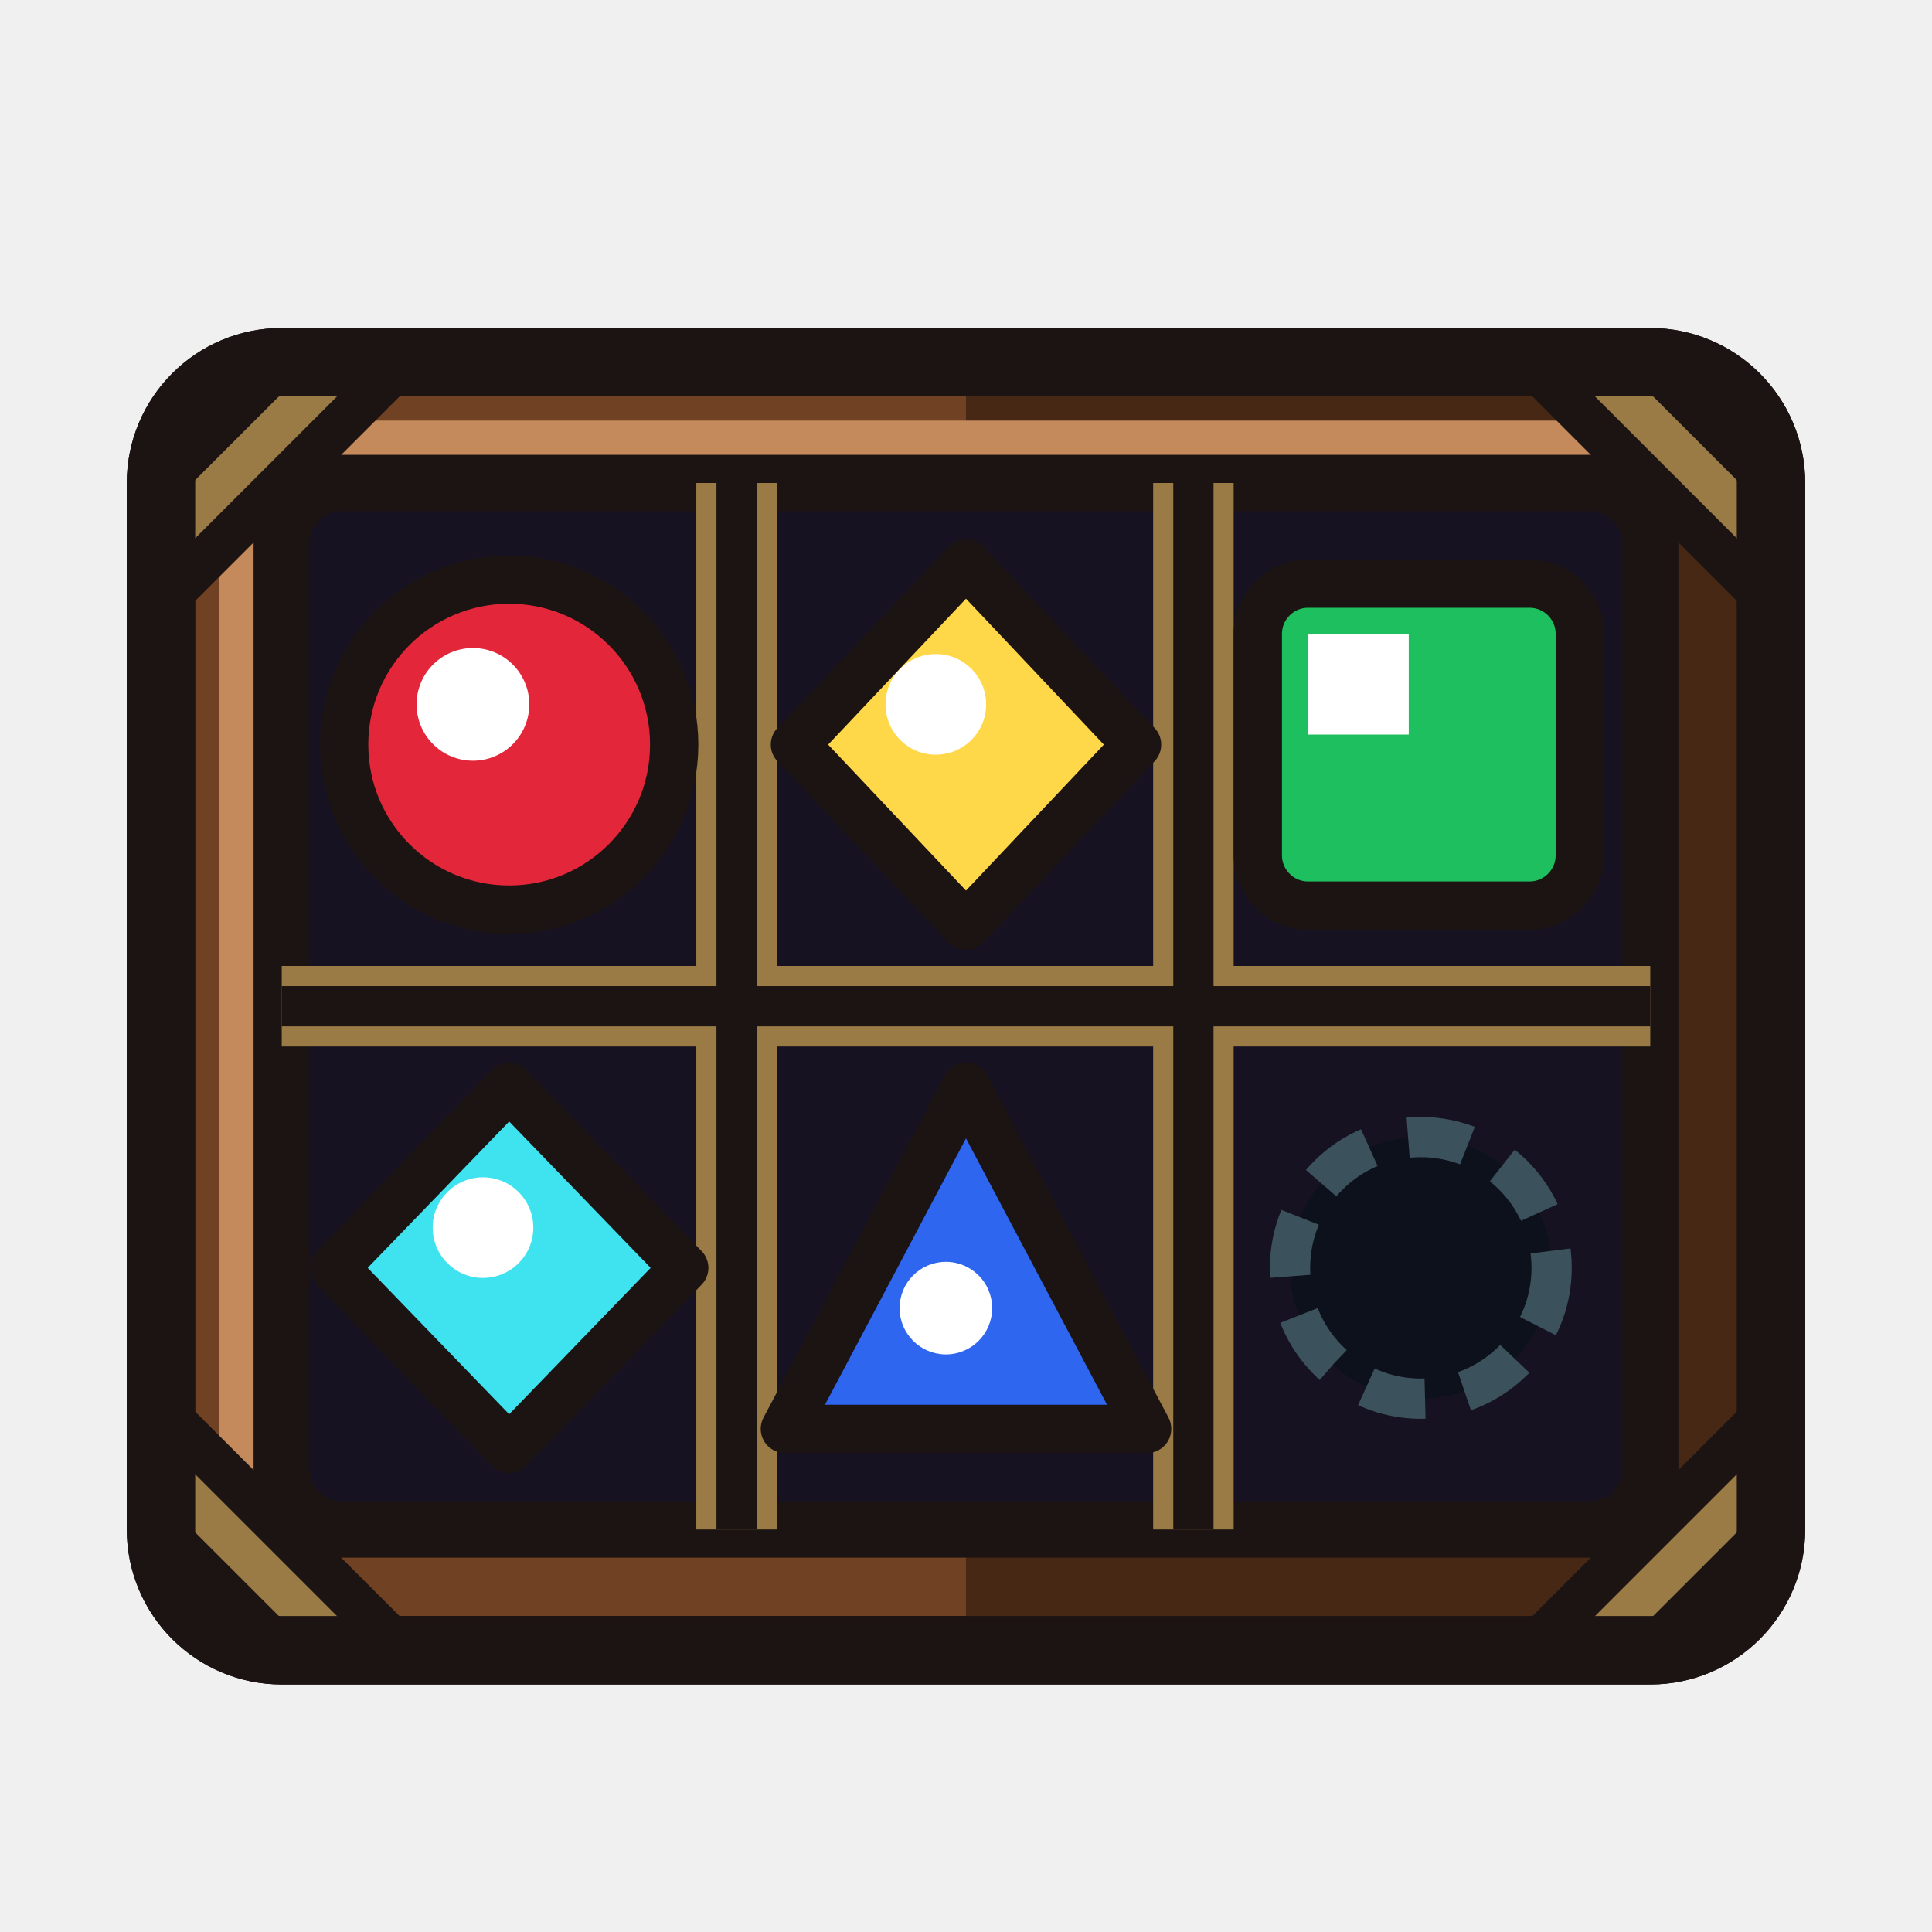
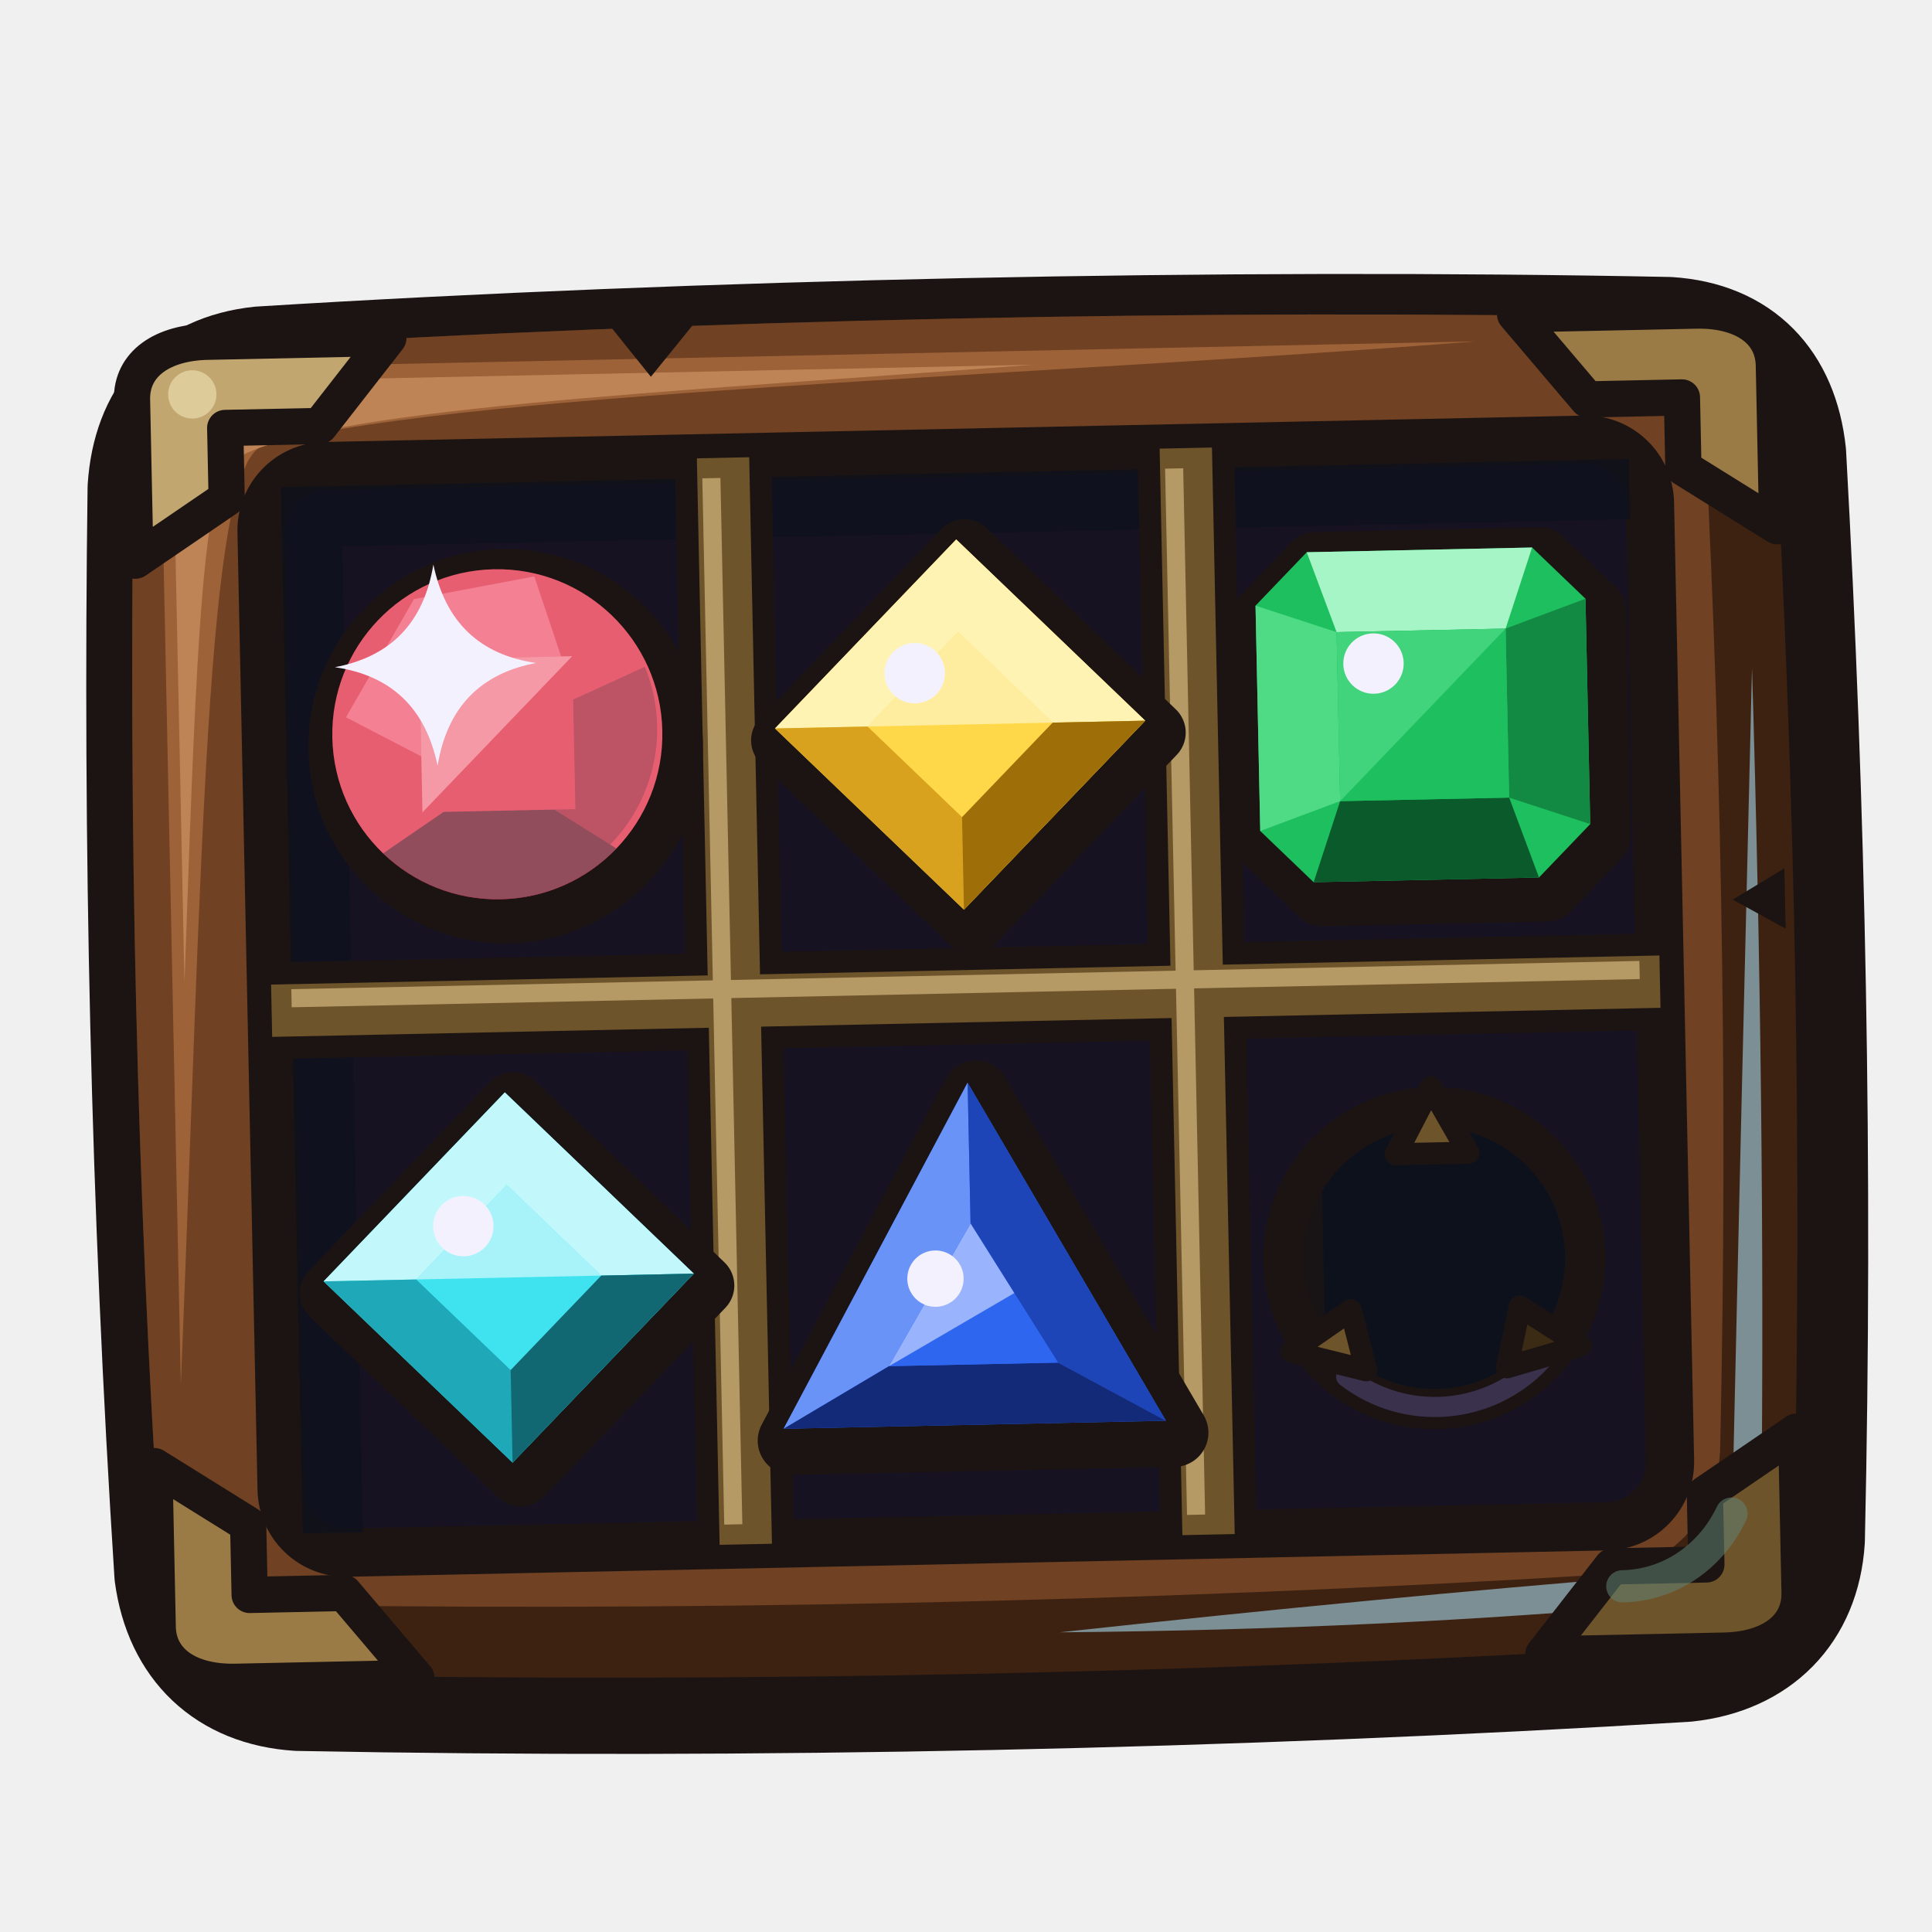
<svg xmlns="http://www.w3.org/2000/svg" class="svg-relic_rainbow" viewBox="0 0 96 96" width="96" height="96">
+   <style>
+ .svg-relic_rainbow g { transform-box: view-box; }
+ .svg-relic_rainbow .box { transform-origin: 48px 50px; }
+ .svg-relic_rainbow .gl2,
+ .svg-relic_rainbow .gl3,
+ .svg-relic_rainbow .gl4,
+ .svg-relic_rainbow .gl5 { opacity: 0; }
+ 
+ /* 待机 3000：五颗宝石依次微微亮一下（0、500、1000、1500、2000 各一颗），空格不动；盒子在 1500 极轻呼吸 */
+ @keyframes svg-relic_rainbow-idle-box {
+   0% { transform: translate(0px,0px) rotate(0deg) scale(1,1); animation-timing-function: ease-in-out; }
+   16.67% { transform: translate(0px,-0.3px) rotate(0.3deg) scale(1,1); animation-timing-function: ease-in-out; }
+   33.33% { transform: translate(0px,-0.7px) rotate(0.7deg) scale(1,1); animation-timing-function: ease-in-out; }
+   50% { transform: translate(0px,-1px) rotate(1deg) scale(1,1); animation-timing-function: ease-in-out; }
+   66.67% { transform: translate(0px,-0.7px) rotate(0.7deg) scale(1,1); animation-timing-function: ease-in-out; }
+   100% { transform: translate(0px,0px) rotate(0deg) scale(1,1); }
+ }
+ .svg-relic_rainbow:not([data-anim]) .box,
+ .svg-relic_rainbow[data-anim="idle"] .box { animation: svg-relic_rainbow-idle-box 3s infinite; }
+ 
+ @keyframes svg-relic_rainbow-idle-g1 {
+   0% { opacity: 1; animation-timing-function: ease-in-out; }
+   16.67% { opacity: 0; animation-timing-function: linear; }
+   33.33% { opacity: 0; animation-timing-function: linear; }
+   50% { opacity: 0; animation-timing-function: linear; }
+   66.67% { opacity: 0; animation-timing-function: ease-in-out; }
+   100% { opacity: 1; }
+ }
+ .svg-relic_rainbow:not([data-anim]) .gl1,
+ .svg-relic_rainbow[data-anim="idle"] .gl1 { animation: svg-relic_rainbow-idle-g1 3s infinite; }
+ 
+ @keyframes svg-relic_rainbow-idle-g2 {
+   0% { opacity: 0; animation-timing-function: ease-in-out; }
+   16.67% { opacity: 1; animation-timing-function: ease-in-out; }
+   33.33% { opacity: 0; animation-timing-function: linear; }
+   50% { opacity: 0; animation-timing-function: linear; }
+   66.67% { opacity: 0; animation-timing-function: linear; }
+   100% { opacity: 0; }
+ }
+ .svg-relic_rainbow:not([data-anim]) .gl2,
+ .svg-relic_rainbow[data-anim="idle"] .gl2 { animation: svg-relic_rainbow-idle-g2 3s infinite; }
+ 
+ @keyframes svg-relic_rainbow-idle-g3 {
+   0% { opacity: 0; animation-timing-function: linear; }
+   16.67% { opacity: 0; animation-timing-function: ease-in-out; }
+   33.33% { opacity: 1; animation-timing-function: ease-in-out; }
+   50% { opacity: 0; animation-timing-function: linear; }
+   66.67% { opacity: 0; animation-timing-function: linear; }
+   100% { opacity: 0; }
+ }
+ .svg-relic_rainbow:not([data-anim]) .gl3,
+ .svg-relic_rainbow[data-anim="idle"] .gl3 { animation: svg-relic_rainbow-idle-g3 3s infinite; }
+ 
+ @keyframes svg-relic_rainbow-idle-g4 {
+   0% { opacity: 0; animation-timing-function: linear; }
+   16.67% { opacity: 0; animation-timing-function: linear; }
+   33.33% { opacity: 0; animation-timing-function: ease-in-out; }
+   50% { opacity: 1; animation-timing-function: ease-in-out; }
+   66.67% { opacity: 0; animation-timing-function: linear; }
+   100% { opacity: 0; }
+ }
+ .svg-relic_rainbow:not([data-anim]) .gl4,
+ .svg-relic_rainbow[data-anim="idle"] .gl4 { animation: svg-relic_rainbow-idle-g4 3s infinite; }
+ 
+ @keyframes svg-relic_rainbow-idle-g5 {
+   0% { opacity: 0; animation-timing-function: linear; }
+   16.67% { opacity: 0; animation-timing-function: linear; }
+   33.33% { opacity: 0; animation-timing-function: linear; }
+   50% { opacity: 0; animation-timing-function: ease-in-out; }
+   66.67% { opacity: 1; animation-timing-function: ease-in-out; }
+   100% { opacity: 0; }
+ }
+ .svg-relic_rainbow:not([data-anim]) .gl5,
+ .svg-relic_rainbow[data-anim="idle"] .gl5 { animation: svg-relic_rainbow-idle-g5 3s infinite; }
+ </style>
+   <defs>
+     <clipPath id="relic_rainbow-cbox">
+       <path d="M13,16.5 C35,15.6 61,15.6 83,16.5 C86.5,16.8 88.5,19 88.8,22.5 C89.4,40 89.4,58 88.6,76.5 C88.3,80 86,82.2 82.5,82.5 C60,83.4 36,83.4 13.5,82.5 C10,82.2 7.8,80 7.4,76.5 C6.6,58 6.6,40 7.2,22.5 C7.5,19 9.5,16.8 13,16.5 Z" />
+     </clipPath>
+   </defs>
  <g id="root">
-     <rect x="8" y="18" width="80" height="64" rx="6" fill="#704122" stroke="#1C1412" stroke-width="3.4" />
-     <path d="M48,18 H82 A6,6 0 0,1 88,24 V76 A6,6 0 0,1 82,82 H48 Z" fill="#3D2212" opacity="0.8" />
-     <path d="M12,76 V22 H80" fill="none" stroke="#C48A5C" stroke-width="2.2" stroke-linecap="round" />
-     <rect x="14" y="24" width="68" height="52" rx="3" fill="#161221" stroke="#1C1412" stroke-width="2.8" />
-     <path d="M36.6,24 V76 M59.3,24 V76 M14,50 H82" stroke="#9A7B46" stroke-width="4" />
-     <path d="M36.6,24 V76 M59.3,24 V76 M14,50 H82" stroke="#1C1412" stroke-width="2" />
-     <circle cx="25.3" cy="37" r="8.2" fill="#E3263A" stroke="#1C1412" stroke-width="2.4" />
-     <circle cx="23.5" cy="35" r="2.8" fill="#FFFFFF" />
-     <polygon points="48,28 56.5,37 48,46 39.5,37" fill="#FFD84A" stroke="#1C1412" stroke-width="2.4" stroke-linejoin="round" />
-     <circle cx="46.5" cy="35" r="2.5" fill="#FFFFFF" />
-     <rect x="62.5" y="29" width="16" height="16" rx="2.5" fill="#1DBF5E" stroke="#1C1412" stroke-width="2.4" />
-     <rect x="65" y="31.5" width="5" height="5" fill="#FFFFFF" />
-     <polygon points="25.3,54 34,63 25.3,72 16.6,63" fill="#3FE3F0" stroke="#1C1412" stroke-width="2.4" stroke-linejoin="round" />
-     <circle cx="24" cy="61" r="2.5" fill="#FFFFFF" />
-     <polygon points="48,54 57,71 39,71" fill="#2E66F0" stroke="#1C1412" stroke-width="2.4" stroke-linejoin="round" />
-     <circle cx="47" cy="65" r="2.3" fill="#FFFFFF" />
-     <circle cx="70.6" cy="63" r="6.5" fill="#0D111C" stroke="#3B515C" stroke-width="2" stroke-dasharray="3 2" />
-     <g fill="#9A7B46" stroke="#1C1412" stroke-width="2.2" stroke-linejoin="round">
-       <polygon points="8,24 14,18 20,18 8,30" />
-       <polygon points="88,24 82,18 76,18 88,30" />
-       <polygon points="8,76 14,82 20,82 8,70" />
-       <polygon points="88,76 82,82 76,82 88,70" />
+     <g class="box">
+       <g transform="rotate(-1.2 48 50)">
+         <path d="M13,16.5 C35,15.6 61,15.6 83,16.5 C86.5,16.8 88.5,19 88.8,22.5 C89.4,40 89.4,58 88.6,76.5 C88.3,80 86,82.2 82.5,82.5 C60,83.4 36,83.4 13.5,82.5 C10,82.2 7.8,80 7.4,76.5 C6.6,58 6.6,40 7.2,22.5 C7.5,19 9.5,16.8 13,16.5 Z" transform="translate(.6 .9)" fill="#1C1412" stroke="#1C1412" stroke-width="5.8" stroke-linejoin="round" />
+         <path d="M13,16.5 C35,15.6 61,15.6 83,16.5 C86.5,16.8 88.5,19 88.8,22.5 C89.4,40 89.4,58 88.6,76.5 C88.3,80 86,82.2 82.5,82.5 C60,83.4 36,83.4 13.5,82.5 C10,82.2 7.8,80 7.4,76.5 C6.6,58 6.6,40 7.2,22.5 C7.5,19 9.5,16.8 13,16.5 Z" fill="#3D2212" />
+         <g clip-path="url(#relic_rainbow-cbox)">
+           <path d="M13,16.5 C35,15.6 61,15.6 83,16.5 C86.5,16.8 88.5,19 88.8,22.5 C89.4,40 89.4,58 88.6,76.5 C88.3,80 86,82.2 82.5,82.5 C60,83.4 36,83.4 13.5,82.5 C10,82.2 7.8,80 7.4,76.5 C6.6,58 6.6,40 7.2,22.5 C7.5,19 9.5,16.8 13,16.5 Z" transform="translate(-3.6 -3.6)" fill="#704122" />
+           <path d="M8.6,68 V22.5 C8.8,19.5 10.6,17.8 14,17.5 H74 C52,18.8 22,19 13.5,21.5 C10.8,23 10.2,42 8.6,68 Z" fill="#9E6238" />
+           <path d="M9.2,48 V22.5 C9.4,20 11,18.4 14,18.2 H52 C34,19.2 16,19.6 12,22.2 C10.5,23.5 10,34 9.2,48 Z" fill="#C48A5C" opacity="0.85" />
+           <path d="M87.4,34 Q87.6,56 87,75.5 Q86.5,79.2 82.5,80.4 Q68,81.4 52,81.2 Q68,79.8 81.5,79 Q85,78 85.6,74.5 Q86.4,56 87.4,34 Z" fill="#8CAAB5" opacity="0.8" />
+         </g>
+         <rect x="13.5" y="22.5" width="69" height="54" rx="3.2" fill="#161221" stroke="#1C1412" stroke-width="2.4" />
+         <path d="M14.5,23.5 H81.5 V26.5 H17.5 V75.5 H14.5 Z" fill="#0D111C" opacity="0.7" />
+         <path d="M36.5,22.5 V76.5 M59.5,22.5 V76.5 M13.5,49.5 H82.5" stroke="#1C1412" stroke-width="4.8" />
+         <path d="M36.5,22.5 V76.5 M59.5,22.5 V76.5 M13.5,49.5 H82.5" stroke="#6E542B" stroke-width="2.6" />
+         <path d="M35.9,23.5 V75.5 M58.9,23.5 V75.5 M14.5,48.9 H81.5" stroke="#C2A670" stroke-width="0.9" opacity="0.85" />
+         <g stroke="#1C1412" stroke-width="1.8" stroke-linejoin="round">
+           <path d="M7.2,27 L7.2,19 C7.2,17.2 8.8,16.2 11,16.2 L20,16.2 L16.5,20.5 L11.8,20.5 L11.8,24 Z" fill="#C2A670" />
+           <path d="M88.8,27 L88.8,19 C88.8,17.2 87.2,16.2 85,16.2 L76,16.2 L79.5,20.5 L84.2,20.5 L84.2,24 Z" fill="#9A7B46" />
+           <path d="M7.2,72 L7.2,80 C7.2,81.8 8.8,82.8 11,82.8 L20,82.8 L16.5,78.5 L11.8,78.5 L11.8,75 Z" fill="#9A7B46" />
+           <path d="M88.8,72 L88.8,80 C88.8,81.8 87.2,82.8 85,82.8 L76,82.8 L79.5,78.5 L84.2,78.5 L84.2,75 Z" fill="#6E542B" />
+         </g>
+         <circle cx="10.2" cy="18.8" r="1.2" fill="#DDCB9A" />
+         <path d="M80,79.5 C82.5,79.5 84.5,78 85.5,76" fill="none" stroke="#5F8272" stroke-width="1.6" stroke-linecap="round" opacity="0.55" />
+         <g transform="translate(25 36)">
+           <circle cx=".4" cy=".6" r="9.8" fill="#1C1412" />
+           <circle r="8.2" fill="#E3263A" />
+           <path d="M7.4,-3.2 A8.2,8.2 0 0 1 -3.2,7.4 L0,0 Z" fill="#A8172A" />
+           <path d="M5.8,5.8 A8.2,8.2 0 0 1 -5.8,5.8 L0,2 Z" fill="#6B0E1C" />
+           <polygon points="-7.5,-1 -4,-6.8 2,-7.8 3.5,-3 -2,2" fill="#F4566A" />
+           <polygon points="-3.8,-3.8 3.8,-3.8 3.8,3.8 -3.8,3.8" fill="#E3263A" />
+           <polygon points="-3.8,-3.8 3.8,-3.8 -3.8,3.8" fill="#FFA3AB" opacity="0.65" />
+           <circle cx="-2.8" cy="-3" r="1.6" fill="#F4F1FF" />
+           <g class="gl1">
+             <circle r="8.2" fill="#F4F1FF" opacity="0.28" />
+             <path d="M-3,-8.5 Q-2.2,-4.2 2,-3.5 Q-2.2,-2.8 -3,1.5 Q-3.8,-2.8 -8,-3.5 Q-3.8,-4.2 -3,-8.5 Z" fill="#F4F1FF" />
+           </g>
+         </g>
+         <g transform="translate(48 36)">
+           <polygon points="0,-9.2 9.2,0 0,9.2 -9.2,0" transform="translate(.4 .6)" fill="#1C1412" stroke="#1C1412" stroke-width="3.2" stroke-linejoin="round" />
+           <polygon points="0,-9.2 9.2,0 0,9.2 -9.2,0" fill="#FFD84A" />
+           <polygon points="0,-9.2 9.2,0 0,0 -9.2,0" fill="#FFF3B4" />
+           <polygon points="9.2,0 0,9.2 -9.2,0 0,0" fill="#D9A21E" />
+           <polygon points="9.2,0 0,9.2 0,0" fill="#9E6E08" />
+           <polygon points="0,-4.6 4.6,0 0,4.6 -4.6,0" fill="#FFD84A" />
+           <polygon points="0,-4.6 4.6,0 -4.6,0" fill="#FFF3B4" opacity="0.8" />
+           <circle cx="-2.2" cy="-2.6" r="1.5" fill="#F4F1FF" />
+           <g class="gl2">
+             <polygon points="0,-9.2 9.2,0 0,9.2 -9.2,0" fill="#F4F1FF" opacity="0.32" />
+             <path d="M-2.2,-8 Q-1.4,-3.8 2.8,-3 Q-1.4,-2.2 -2.2,2 Q-3,-2.2 -7.2,-3 Q-3,-3.8 -2.2,-8 Z" fill="#F4F1FF" />
+           </g>
+         </g>
+         <g transform="translate(71 36)">
+           <polygon points="-5.6,-8.2 5.6,-8.2 8.2,-5.6 8.2,5.6 5.6,8.2 -5.6,8.2 -8.2,5.6 -8.2,-5.6" transform="translate(.4 .6)" fill="#1C1412" stroke="#1C1412" stroke-width="3.2" stroke-linejoin="round" />
+           <polygon points="-5.6,-8.2 5.6,-8.2 8.2,-5.6 8.2,5.6 5.6,8.2 -5.6,8.2 -8.2,5.6 -8.2,-5.6" fill="#1DBF5E" />
+           <polygon points="-5.6,-8.2 5.6,-8.2 4.2,-4.2 -4.2,-4.2" fill="#A6F5C6" />
+           <polygon points="-8.2,5.6 -8.2,-5.6 -4.2,-4.2 -4.2,4.2" fill="#4FDB85" />
+           <polygon points="8.2,-5.6 8.2,5.6 4.2,4.2 4.2,-4.2" fill="#128A43" />
+           <polygon points="5.6,8.2 -5.6,8.2 -4.2,4.2 4.2,4.2" fill="#0A5A2B" />
+           <rect x="-4.2" y="-4.2" width="8.4" height="8.4" fill="#1DBF5E" />
+           <polygon points="-4.2,-4.2 4.2,-4.2 -4.2,4.2" fill="#4FDB85" opacity="0.75" />
+           <circle cx="-2.4" cy="-2.6" r="1.5" fill="#F4F1FF" />
+           <g class="gl3">
+             <rect x="-8" y="-8" width="16" height="16" rx="2" fill="#F4F1FF" opacity="0.3" />
+             <path d="M-2.5,-8 Q-1.7,-3.8 2.5,-3 Q-1.7,-2.2 -2.5,2 Q-3.3,-2.2 -7.5,-3 Q-3.3,-3.8 -2.5,-8 Z" fill="#F4F1FF" />
+           </g>
+         </g>
+         <g transform="translate(25 63)">
+           <polygon points="0,-9.2 9.2,0 0,9.2 -9.2,0" transform="translate(.4 .6)" fill="#1C1412" stroke="#1C1412" stroke-width="3.2" stroke-linejoin="round" />
+           <polygon points="0,-9.2 9.2,0 0,9.2 -9.2,0" fill="#3FE3F0" />
+           <polygon points="0,-9.2 9.2,0 0,0 -9.2,0" fill="#C2F8FC" />
+           <polygon points="9.2,0 0,9.2 -9.2,0 0,0" fill="#1FA9B8" />
+           <polygon points="9.2,0 0,9.2 0,0" fill="#116873" />
+           <polygon points="0,-4.6 4.6,0 0,4.6 -4.6,0" fill="#3FE3F0" />
+           <polygon points="0,-4.6 4.6,0 -4.6,0" fill="#C2F8FC" opacity="0.8" />
+           <circle cx="-2.2" cy="-2.6" r="1.5" fill="#F4F1FF" />
+           <g class="gl4">
+             <polygon points="0,-9.2 9.2,0 0,9.2 -9.2,0" fill="#F4F1FF" opacity="0.32" />
+             <path d="M-2.2,-8 Q-1.4,-3.8 2.8,-3 Q-1.4,-2.2 -2.2,2 Q-3,-2.2 -7.2,-3 Q-3,-3.8 -2.2,-8 Z" fill="#F4F1FF" />
+           </g>
+         </g>
+         <g transform="translate(48 64)">
+           <polygon points="0,-10.2 9.5,6.8 -9.5,6.8" transform="translate(.4 .6)" fill="#1C1412" stroke="#1C1412" stroke-width="3.4" stroke-linejoin="round" />
+           <polygon points="0,-10.2 9.5,6.8 -9.5,6.8" fill="#2E66F0" />
+           <polygon points="0,-10.2 0,-3.2 -4.2,3.8 -9.5,6.8" fill="#6A93F8" />
+           <polygon points="0,-10.2 9.5,6.8 4.2,3.8 0,-3.2" fill="#1D45B8" />
+           <polygon points="-9.5,6.8 -4.2,3.8 4.2,3.8 9.5,6.8" fill="#122A78" />
+           <polygon points="0,-3.2 4.2,3.8 -4.2,3.8" fill="#2E66F0" />
+           <polygon points="0,-3.2 2.1,0.3 -4.2,3.8" fill="#B4C8FF" opacity="0.8" />
+           <circle cx="-1.8" cy="-0.5" r="1.4" fill="#F4F1FF" />
+           <g class="gl5">
+             <polygon points="0,-10.2 9.5,6.8 -9.5,6.8" fill="#F4F1FF" opacity="0.32" />
+             <path d="M-1.8,-7.5 Q-1,-3.3 3.2,-2.5 Q-1,-1.7 -1.8,2.5 Q-2.6,-1.7 -6.8,-2.5 Q-2.6,-3.3 -1.8,-7.5 Z" fill="#F4F1FF" />
+           </g>
+         </g>
+         <g transform="translate(71 63)">
+           <circle r="7.5" fill="#0D111C" stroke="#1C1412" stroke-width="2" />
+           <path d="M-5.5,-5.5 A7.5,7.5 0 0 1 5.5,-5.5 A7,7 0 0 0 -5.5,5.5 Z" fill="#1C1412" opacity="0.7" />
+           <path d="M5.2,5.2 A7.2,7.2 0 0 1 -4.5,5.8" fill="none" stroke="#3A324D" stroke-width="1" stroke-linecap="round" />
+           <polygon points="0,-8.5 -1.8,-5.2 1.8,-5.2" fill="#6E542B" stroke="#1C1412" stroke-width="1.1" stroke-linejoin="round" />
+           <polygon points="-7.2,4.5 -4.2,2.5 -3.5,5.5" fill="#6E542B" stroke="#1C1412" stroke-width="1.1" stroke-linejoin="round" />
+           <polygon points="7.2,4.5 4.2,2.5 3.5,5.5" fill="#3B2B14" stroke="#1C1412" stroke-width="1.1" stroke-linejoin="round" />
+         </g>
+         <path d="M31,15.8 L33,18.4 L35.2,15.8 Z M88.8,44 L86.2,45.5 L88.8,47 Z" fill="#1C1412" />
+       </g>
    </g>
-     <rect x="8" y="18" width="80" height="64" rx="6" fill="none" stroke="#1C1412" stroke-width="3.4" />
  </g>
</svg>
